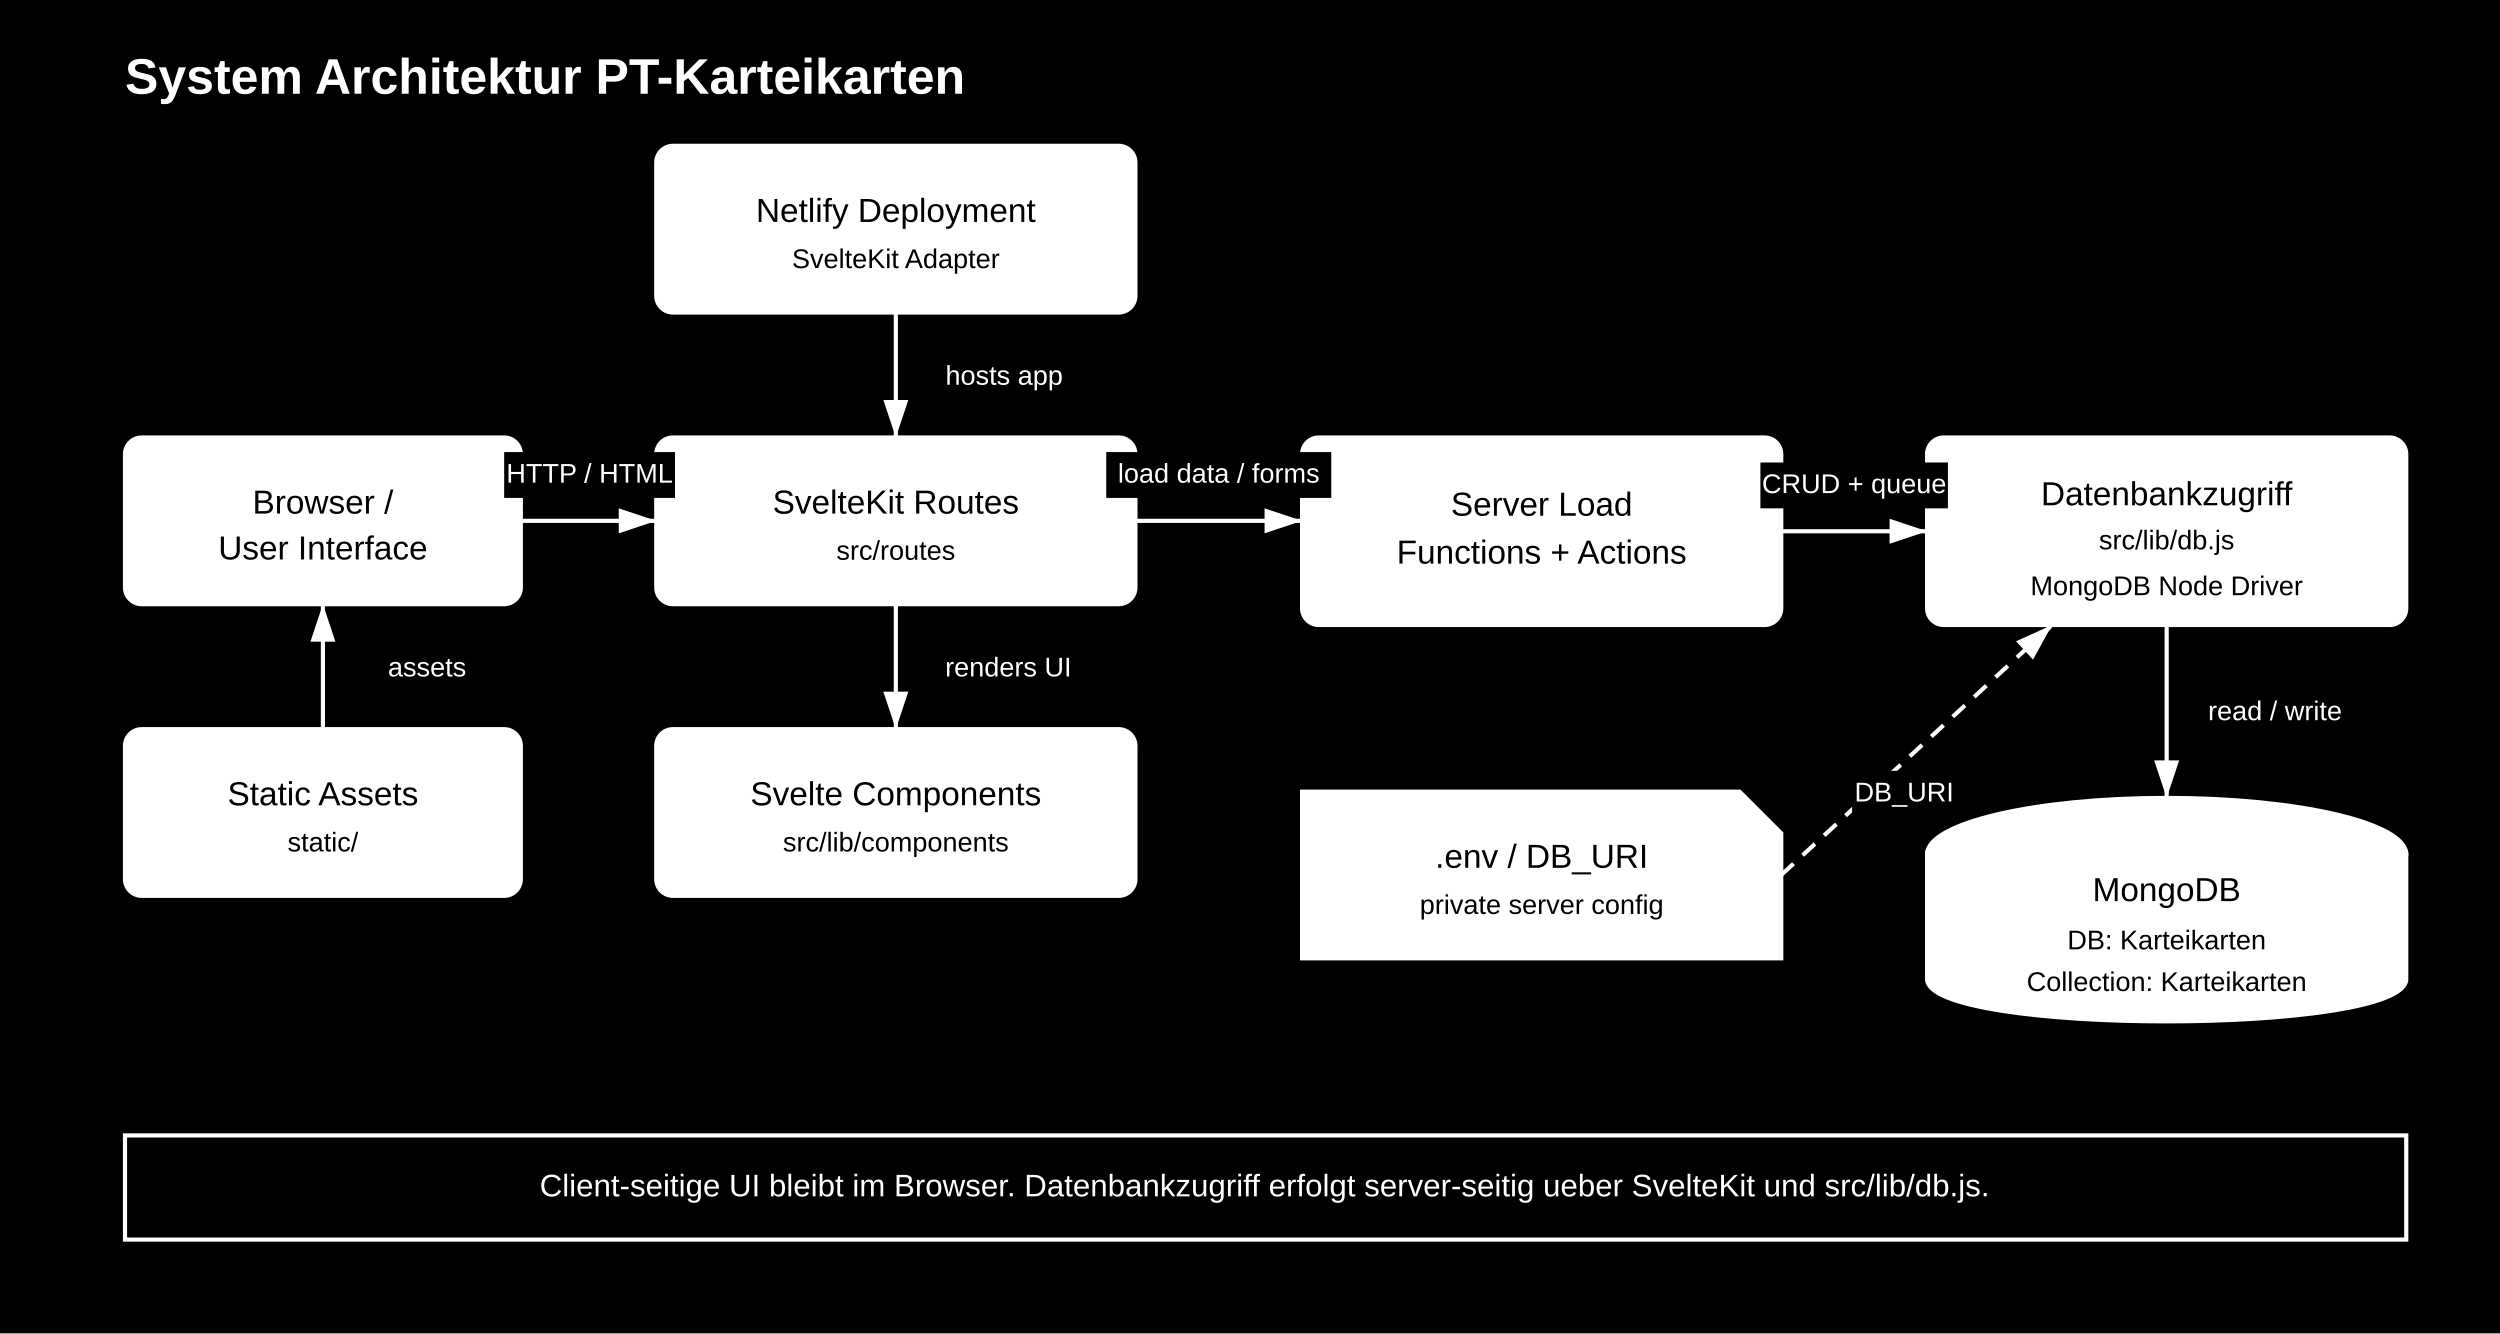
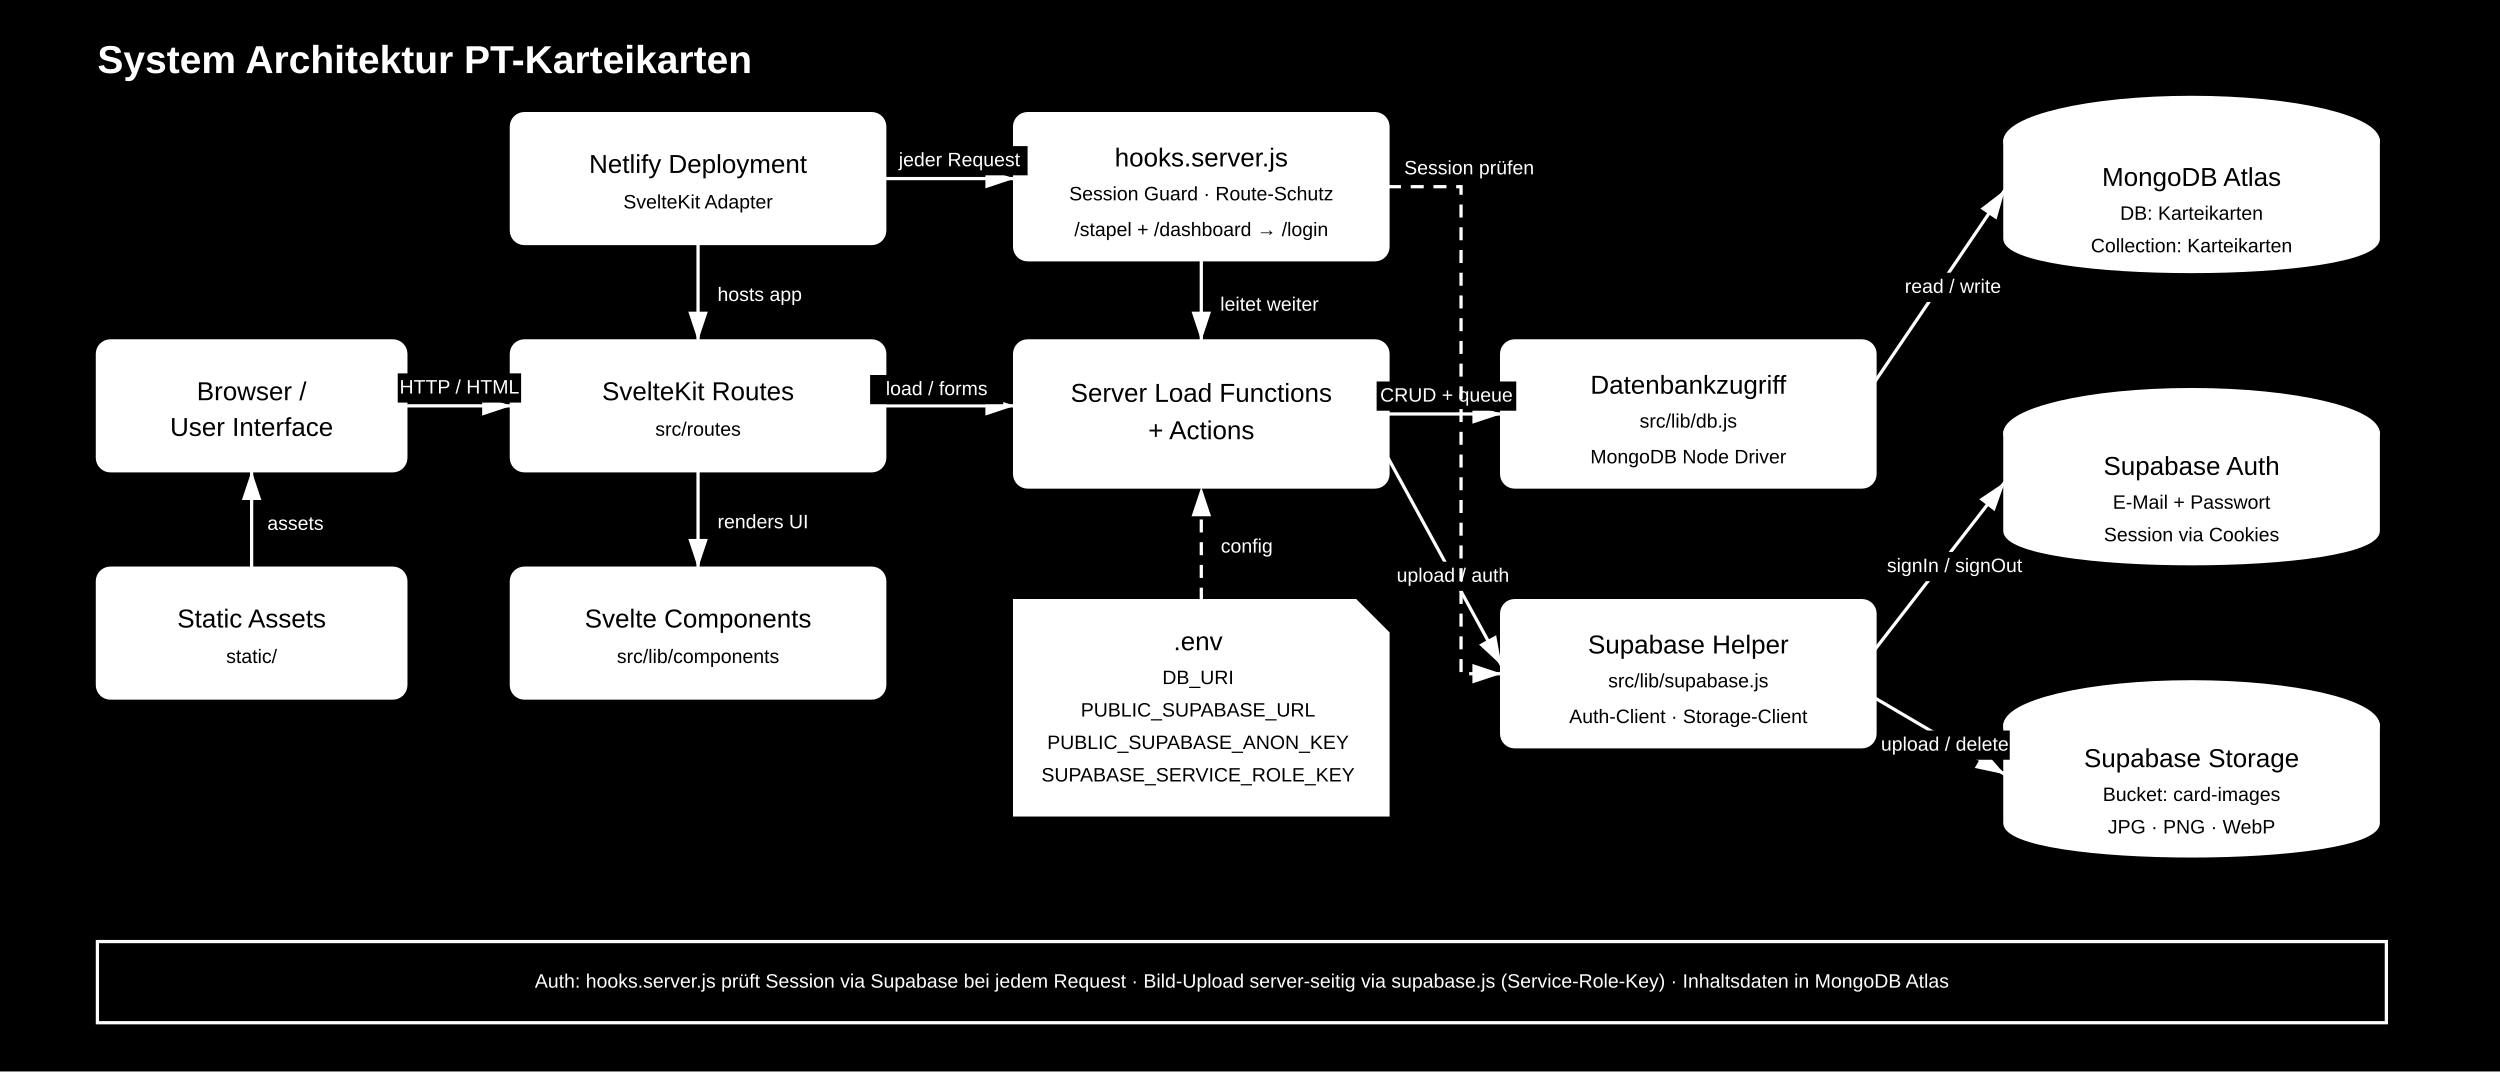
- <svg xmlns="http://www.w3.org/2000/svg" host="app.diagrams.net" width="1200px" height="640px" viewBox="0 0 1200 640" content="&lt;mxfile host=&quot;app.diagrams.net&quot; modified=&quot;2026-05-09T00:00:00.000Z&quot; agent=&quot;Codex&quot; version=&quot;26.0.0&quot; type=&quot;device&quot;&gt;&lt;diagram id=&quot;System_Architektur&quot; name=&quot;System_Architektur&quot;&gt;&lt;mxGraphModel dx=&quot;1200&quot; dy=&quot;640&quot; grid=&quot;1&quot; gridSize=&quot;10&quot; guides=&quot;1&quot; tooltips=&quot;1&quot; connect=&quot;1&quot; arrows=&quot;1&quot; fold=&quot;1&quot; page=&quot;1&quot; pageScale=&quot;1&quot; pageWidth=&quot;1200&quot; pageHeight=&quot;640&quot; math=&quot;0&quot; shadow=&quot;0&quot;&gt;&lt;root&gt;&lt;mxCell id=&quot;0&quot;/&gt;&lt;mxCell id=&quot;1&quot; parent=&quot;0&quot;/&gt;&lt;mxCell id=&quot;browser&quot; value=&quot;Browser / User Interface&quot; style=&quot;rounded=1;whiteSpace=wrap;html=1;fillColor=#ffffff;strokeColor=#ffffff;fontColor=#000000;&quot; vertex=&quot;1&quot; parent=&quot;1&quot;&gt;&lt;mxGeometry x=&quot;60&quot; y=&quot;210&quot; width=&quot;190&quot; height=&quot;80&quot; as=&quot;geometry&quot;/&gt;&lt;/mxCell&gt;&lt;mxCell id=&quot;netlify&quot; value=&quot;Netlify Deployment / SvelteKit Adapter&quot; style=&quot;rounded=1;whiteSpace=wrap;html=1;fillColor=#ffffff;strokeColor=#ffffff;fontColor=#000000;&quot; vertex=&quot;1&quot; parent=&quot;1&quot;&gt;&lt;mxGeometry x=&quot;315&quot; y=&quot;70&quot; width=&quot;230&quot; height=&quot;80&quot; as=&quot;geometry&quot;/&gt;&lt;/mxCell&gt;&lt;mxCell id=&quot;routes&quot; value=&quot;SvelteKit Routes / src/routes&quot; style=&quot;rounded=1;whiteSpace=wrap;html=1;fillColor=#ffffff;strokeColor=#ffffff;fontColor=#000000;&quot; vertex=&quot;1&quot; parent=&quot;1&quot;&gt;&lt;mxGeometry x=&quot;315&quot; y=&quot;210&quot; width=&quot;230&quot; height=&quot;80&quot; as=&quot;geometry&quot;/&gt;&lt;/mxCell&gt;&lt;mxCell id=&quot;components&quot; value=&quot;Svelte Components / src/lib/components&quot; style=&quot;rounded=1;whiteSpace=wrap;html=1;fillColor=#ffffff;strokeColor=#ffffff;fontColor=#000000;&quot; vertex=&quot;1&quot; parent=&quot;1&quot;&gt;&lt;mxGeometry x=&quot;315&quot; y=&quot;350&quot; width=&quot;230&quot; height=&quot;80&quot; as=&quot;geometry&quot;/&gt;&lt;/mxCell&gt;&lt;mxCell id=&quot;server&quot; value=&quot;Server Load Functions + Actions&quot; style=&quot;rounded=1;whiteSpace=wrap;html=1;fillColor=#ffffff;strokeColor=#ffffff;fontColor=#000000;&quot; vertex=&quot;1&quot; parent=&quot;1&quot;&gt;&lt;mxGeometry x=&quot;625&quot; y=&quot;210&quot; width=&quot;230&quot; height=&quot;90&quot; as=&quot;geometry&quot;/&gt;&lt;/mxCell&gt;&lt;mxCell id=&quot;dbjs&quot; value=&quot;Datenbankzugriff / src/lib/db.js&quot; style=&quot;rounded=1;whiteSpace=wrap;html=1;fillColor=#ffffff;strokeColor=#ffffff;fontColor=#000000;&quot; vertex=&quot;1&quot; parent=&quot;1&quot;&gt;&lt;mxGeometry x=&quot;925&quot; y=&quot;210&quot; width=&quot;230&quot; height=&quot;90&quot; as=&quot;geometry&quot;/&gt;&lt;/mxCell&gt;&lt;mxCell id=&quot;mongodb&quot; value=&quot;MongoDB / DB Karteikarten / Collection Karteikarten&quot; style=&quot;shape=cylinder3d;whiteSpace=wrap;html=1;boundedLbl=1;backgroundOutline=1;size=15;fillColor=#ffffff;strokeColor=#ffffff;fontColor=#000000;&quot; vertex=&quot;1&quot; parent=&quot;1&quot;&gt;&lt;mxGeometry x=&quot;925&quot; y=&quot;390&quot; width=&quot;230&quot; height=&quot;100&quot; as=&quot;geometry&quot;/&gt;&lt;/mxCell&gt;&lt;mxCell id=&quot;env&quot; value=&quot;.env / DB_URI / private server config&quot; style=&quot;shape=note;whiteSpace=wrap;html=1;backgroundOutline=1;darkOpacity=0.05;fillColor=#ffffff;strokeColor=#ffffff;fontColor=#000000;&quot; vertex=&quot;1&quot; parent=&quot;1&quot;&gt;&lt;mxGeometry x=&quot;625&quot; y=&quot;380&quot; width=&quot;230&quot; height=&quot;80&quot; as=&quot;geometry&quot;/&gt;&lt;/mxCell&gt;&lt;mxCell id=&quot;static&quot; value=&quot;Static Assets / static&quot; style=&quot;rounded=1;whiteSpace=wrap;html=1;fillColor=#ffffff;strokeColor=#ffffff;fontColor=#000000;&quot; vertex=&quot;1&quot; parent=&quot;1&quot;&gt;&lt;mxGeometry x=&quot;60&quot; y=&quot;350&quot; width=&quot;190&quot; height=&quot;80&quot; as=&quot;geometry&quot;/&gt;&lt;/mxCell&gt;&lt;mxCell id=&quot;e-browser-routes&quot; value=&quot;HTTP / HTML&quot; style=&quot;endArrow=block;html=1;rounded=0;strokeColor=#ffffff;fontColor=#ffffff;labelBackgroundColor=#000000;&quot; edge=&quot;1&quot; parent=&quot;1&quot; source=&quot;browser&quot; target=&quot;routes&quot;&gt;&lt;mxGeometry relative=&quot;1&quot; as=&quot;geometry&quot;/&gt;&lt;/mxCell&gt;&lt;mxCell id=&quot;e-netlify-routes&quot; value=&quot;hosts app&quot; style=&quot;endArrow=block;html=1;rounded=0;strokeColor=#ffffff;fontColor=#ffffff;labelBackgroundColor=#000000;&quot; edge=&quot;1&quot; parent=&quot;1&quot; source=&quot;netlify&quot; target=&quot;routes&quot;&gt;&lt;mxGeometry relative=&quot;1&quot; as=&quot;geometry&quot;/&gt;&lt;/mxCell&gt;&lt;mxCell id=&quot;e-routes-components&quot; value=&quot;renders UI&quot; style=&quot;endArrow=block;html=1;rounded=0;strokeColor=#ffffff;fontColor=#ffffff;labelBackgroundColor=#000000;&quot; edge=&quot;1&quot; parent=&quot;1&quot; source=&quot;routes&quot; target=&quot;components&quot;&gt;&lt;mxGeometry relative=&quot;1&quot; as=&quot;geometry&quot;/&gt;&lt;/mxCell&gt;&lt;mxCell id=&quot;e-routes-server&quot; value=&quot;load data / forms&quot; style=&quot;endArrow=block;html=1;rounded=0;strokeColor=#ffffff;fontColor=#ffffff;labelBackgroundColor=#000000;&quot; edge=&quot;1&quot; parent=&quot;1&quot; source=&quot;routes&quot; target=&quot;server&quot;&gt;&lt;mxGeometry relative=&quot;1&quot; as=&quot;geometry&quot;/&gt;&lt;/mxCell&gt;&lt;mxCell id=&quot;e-server-dbjs&quot; value=&quot;CRUD + queue&quot; style=&quot;endArrow=block;html=1;rounded=0;strokeColor=#ffffff;fontColor=#ffffff;labelBackgroundColor=#000000;&quot; edge=&quot;1&quot; parent=&quot;1&quot; source=&quot;server&quot; target=&quot;dbjs&quot;&gt;&lt;mxGeometry relative=&quot;1&quot; as=&quot;geometry&quot;/&gt;&lt;/mxCell&gt;&lt;mxCell id=&quot;e-dbjs-mongodb&quot; value=&quot;read / write&quot; style=&quot;endArrow=block;html=1;rounded=0;strokeColor=#ffffff;fontColor=#ffffff;labelBackgroundColor=#000000;&quot; edge=&quot;1&quot; parent=&quot;1&quot; source=&quot;dbjs&quot; target=&quot;mongodb&quot;&gt;&lt;mxGeometry relative=&quot;1&quot; as=&quot;geometry&quot;/&gt;&lt;/mxCell&gt;&lt;mxCell id=&quot;e-env-dbjs&quot; value=&quot;DB_URI&quot; style=&quot;endArrow=block;html=1;rounded=0;strokeColor=#ffffff;fontColor=#ffffff;labelBackgroundColor=#000000;dashed=1;&quot; edge=&quot;1&quot; parent=&quot;1&quot; source=&quot;env&quot; target=&quot;dbjs&quot;&gt;&lt;mxGeometry relative=&quot;1&quot; as=&quot;geometry&quot;/&gt;&lt;/mxCell&gt;&lt;mxCell id=&quot;e-static-browser&quot; value=&quot;assets&quot; style=&quot;endArrow=block;html=1;rounded=0;strokeColor=#ffffff;fontColor=#ffffff;labelBackgroundColor=#000000;&quot; edge=&quot;1&quot; parent=&quot;1&quot; source=&quot;static&quot; target=&quot;browser&quot;&gt;&lt;mxGeometry relative=&quot;1&quot; as=&quot;geometry&quot;/&gt;&lt;/mxCell&gt;&lt;mxCell id=&quot;title&quot; value=&quot;System Architektur PT-Karteikarten&quot; style=&quot;text;html=1;strokeColor=none;fillColor=none;fontColor=#ffffff;fontSize=24;fontStyle=1;&quot; vertex=&quot;1&quot; parent=&quot;1&quot;&gt;&lt;mxGeometry x=&quot;60&quot; y=&quot;20&quot; width=&quot;480&quot; height=&quot;40&quot; as=&quot;geometry&quot;/&gt;&lt;/mxCell&gt;&lt;mxCell id=&quot;legend&quot; value=&quot;Client-seitige UI bleibt im Browser. Datenbankzugriff erfolgt server-seitig ueber SvelteKit und src/lib/db.js.&quot; style=&quot;rounded=0;whiteSpace=wrap;html=1;fillColor=none;strokeColor=#ffffff;fontColor=#ffffff;&quot; vertex=&quot;1&quot; parent=&quot;1&quot;&gt;&lt;mxGeometry x=&quot;60&quot; y=&quot;545&quot; width=&quot;1095&quot; height=&quot;50&quot; as=&quot;geometry&quot;/&gt;&lt;/mxCell&gt;&lt;/root&gt;&lt;/mxGraphModel&gt;&lt;/diagram&gt;&lt;/mxfile&gt;">
-   <rect width="1200" height="640" fill="#000000" />
+ <svg xmlns="http://www.w3.org/2000/svg" host="app.diagrams.net" width="1540px" height="660px" viewBox="0 0 1540 660" content="&lt;mxfile host=&quot;app.diagrams.net&quot; version=&quot;26.0.0&quot; type=&quot;device&quot;&gt;&lt;diagram id=&quot;System_Architektur&quot; name=&quot;System_Architektur&quot;&gt;&lt;mxGraphModel dx=&quot;1540&quot; dy=&quot;660&quot; grid=&quot;1&quot; gridSize=&quot;10&quot; pageWidth=&quot;1540&quot; pageHeight=&quot;660&quot;&gt;&lt;root&gt;&lt;mxCell id=&quot;0&quot;/&gt;&lt;mxCell id=&quot;1&quot; parent=&quot;0&quot;/&gt;&lt;mxCell id=&quot;title&quot; value=&quot;System Architektur PT-Karteikarten&quot; style=&quot;text;html=1;strokeColor=none;fillColor=none;fontColor=#ffffff;fontSize=24;fontStyle=1;&quot; vertex=&quot;1&quot; parent=&quot;1&quot;&gt;&lt;mxGeometry x=&quot;60&quot; y=&quot;20&quot; width=&quot;580&quot; height=&quot;40&quot; as=&quot;geometry&quot;/&gt;&lt;/mxCell&gt;&lt;mxCell id=&quot;browser&quot; value=&quot;Browser / User Interface&quot; style=&quot;rounded=1;whiteSpace=wrap;html=1;fillColor=#ffffff;strokeColor=#ffffff;fontColor=#000000;&quot; vertex=&quot;1&quot; parent=&quot;1&quot;&gt;&lt;mxGeometry x=&quot;60&quot; y=&quot;210&quot; width=&quot;190&quot; height=&quot;80&quot; as=&quot;geometry&quot;/&gt;&lt;/mxCell&gt;&lt;mxCell id=&quot;static&quot; value=&quot;Static Assets / static&quot; style=&quot;rounded=1;whiteSpace=wrap;html=1;fillColor=#ffffff;strokeColor=#ffffff;fontColor=#000000;&quot; vertex=&quot;1&quot; parent=&quot;1&quot;&gt;&lt;mxGeometry x=&quot;60&quot; y=&quot;350&quot; width=&quot;190&quot; height=&quot;80&quot; as=&quot;geometry&quot;/&gt;&lt;/mxCell&gt;&lt;mxCell id=&quot;netlify&quot; value=&quot;Netlify Deployment / SvelteKit Adapter&quot; style=&quot;rounded=1;whiteSpace=wrap;html=1;fillColor=#ffffff;strokeColor=#ffffff;fontColor=#000000;&quot; vertex=&quot;1&quot; parent=&quot;1&quot;&gt;&lt;mxGeometry x=&quot;315&quot; y=&quot;70&quot; width=&quot;230&quot; height=&quot;80&quot; as=&quot;geometry&quot;/&gt;&lt;/mxCell&gt;&lt;mxCell id=&quot;routes&quot; value=&quot;SvelteKit Routes / src/routes&quot; style=&quot;rounded=1;whiteSpace=wrap;html=1;fillColor=#ffffff;strokeColor=#ffffff;fontColor=#000000;&quot; vertex=&quot;1&quot; parent=&quot;1&quot;&gt;&lt;mxGeometry x=&quot;315&quot; y=&quot;210&quot; width=&quot;230&quot; height=&quot;80&quot; as=&quot;geometry&quot;/&gt;&lt;/mxCell&gt;&lt;mxCell id=&quot;components&quot; value=&quot;Svelte Components / src/lib/components&quot; style=&quot;rounded=1;whiteSpace=wrap;html=1;fillColor=#ffffff;strokeColor=#ffffff;fontColor=#000000;&quot; vertex=&quot;1&quot; parent=&quot;1&quot;&gt;&lt;mxGeometry x=&quot;315&quot; y=&quot;350&quot; width=&quot;230&quot; height=&quot;80&quot; as=&quot;geometry&quot;/&gt;&lt;/mxCell&gt;&lt;mxCell id=&quot;hooks&quot; value=&quot;hooks.server.js / Session Guard / /stapel+/dashboard to /login&quot; style=&quot;rounded=1;whiteSpace=wrap;html=1;fillColor=#ffffff;strokeColor=#ffffff;fontColor=#000000;&quot; vertex=&quot;1&quot; parent=&quot;1&quot;&gt;&lt;mxGeometry x=&quot;625&quot; y=&quot;70&quot; width=&quot;230&quot; height=&quot;90&quot; as=&quot;geometry&quot;/&gt;&lt;/mxCell&gt;&lt;mxCell id=&quot;server&quot; value=&quot;Server Load Functions + Actions / +page.server.js&quot; style=&quot;rounded=1;whiteSpace=wrap;html=1;fillColor=#ffffff;strokeColor=#ffffff;fontColor=#000000;&quot; vertex=&quot;1&quot; parent=&quot;1&quot;&gt;&lt;mxGeometry x=&quot;625&quot; y=&quot;210&quot; width=&quot;230&quot; height=&quot;90&quot; as=&quot;geometry&quot;/&gt;&lt;/mxCell&gt;&lt;mxCell id=&quot;env&quot; value=&quot;.env / DB_URI / PUBLIC_SUPABASE_URL / PUBLIC_SUPABASE_ANON_KEY / SUPABASE_SERVICE_ROLE_KEY&quot; style=&quot;shape=note;whiteSpace=wrap;html=1;backgroundOutline=1;fillColor=#ffffff;strokeColor=#ffffff;fontColor=#000000;&quot; vertex=&quot;1&quot; parent=&quot;1&quot;&gt;&lt;mxGeometry x=&quot;625&quot; y=&quot;370&quot; width=&quot;230&quot; height=&quot;130&quot; as=&quot;geometry&quot;/&gt;&lt;/mxCell&gt;&lt;mxCell id=&quot;dbjs&quot; value=&quot;Datenbankzugriff / src/lib/db.js / MongoDB Node Driver&quot; style=&quot;rounded=1;whiteSpace=wrap;html=1;fillColor=#ffffff;strokeColor=#ffffff;fontColor=#000000;&quot; vertex=&quot;1&quot; parent=&quot;1&quot;&gt;&lt;mxGeometry x=&quot;925&quot; y=&quot;210&quot; width=&quot;230&quot; height=&quot;90&quot; as=&quot;geometry&quot;/&gt;&lt;/mxCell&gt;&lt;mxCell id=&quot;supabasejs&quot; value=&quot;Supabase Helper / src/lib/supabase.js / Auth-Client + Storage-Client&quot; style=&quot;rounded=1;whiteSpace=wrap;html=1;fillColor=#ffffff;strokeColor=#ffffff;fontColor=#000000;&quot; vertex=&quot;1&quot; parent=&quot;1&quot;&gt;&lt;mxGeometry x=&quot;925&quot; y=&quot;370&quot; width=&quot;230&quot; height=&quot;90&quot; as=&quot;geometry&quot;/&gt;&lt;/mxCell&gt;&lt;mxCell id=&quot;mongodb&quot; value=&quot;MongoDB Atlas / DB Karteikarten / Collection Karteikarten&quot; style=&quot;shape=cylinder3d;whiteSpace=wrap;html=1;boundedLbl=1;backgroundOutline=1;size=15;fillColor=#ffffff;strokeColor=#ffffff;fontColor=#000000;&quot; vertex=&quot;1&quot; parent=&quot;1&quot;&gt;&lt;mxGeometry x=&quot;1235&quot; y=&quot;60&quot; width=&quot;230&quot; height=&quot;110&quot; as=&quot;geometry&quot;/&gt;&lt;/mxCell&gt;&lt;mxCell id=&quot;supabaseauth&quot; value=&quot;Supabase Auth / E-Mail + Passwort / Session via Cookies (@supabase/ssr)&quot; style=&quot;shape=cylinder3d;whiteSpace=wrap;html=1;boundedLbl=1;backgroundOutline=1;size=15;fillColor=#ffffff;strokeColor=#ffffff;fontColor=#000000;&quot; vertex=&quot;1&quot; parent=&quot;1&quot;&gt;&lt;mxGeometry x=&quot;1235&quot; y=&quot;240&quot; width=&quot;230&quot; height=&quot;110&quot; as=&quot;geometry&quot;/&gt;&lt;/mxCell&gt;&lt;mxCell id=&quot;supabasestorage&quot; value=&quot;Supabase Storage / Bucket: card-images / Pfad: deckSlug/cardId.ext&quot; style=&quot;shape=cylinder3d;whiteSpace=wrap;html=1;boundedLbl=1;backgroundOutline=1;size=15;fillColor=#ffffff;strokeColor=#ffffff;fontColor=#000000;&quot; vertex=&quot;1&quot; parent=&quot;1&quot;&gt;&lt;mxGeometry x=&quot;1235&quot; y=&quot;420&quot; width=&quot;230&quot; height=&quot;110&quot; as=&quot;geometry&quot;/&gt;&lt;/mxCell&gt;&lt;mxCell id=&quot;e1&quot; value=&quot;HTTP/HTML&quot; style=&quot;endArrow=block;html=1;strokeColor=#ffffff;fontColor=#ffffff;labelBackgroundColor=#000000;&quot; edge=&quot;1&quot; parent=&quot;1&quot; source=&quot;browser&quot; target=&quot;routes&quot;&gt;&lt;mxGeometry relative=&quot;1&quot; as=&quot;geometry&quot;/&gt;&lt;/mxCell&gt;&lt;mxCell id=&quot;e2&quot; value=&quot;assets&quot; style=&quot;endArrow=block;html=1;strokeColor=#ffffff;fontColor=#ffffff;labelBackgroundColor=#000000;&quot; edge=&quot;1&quot; parent=&quot;1&quot; source=&quot;static&quot; target=&quot;browser&quot;&gt;&lt;mxGeometry relative=&quot;1&quot; as=&quot;geometry&quot;/&gt;&lt;/mxCell&gt;&lt;mxCell id=&quot;e3&quot; value=&quot;hosts app&quot; style=&quot;endArrow=block;html=1;strokeColor=#ffffff;fontColor=#ffffff;labelBackgroundColor=#000000;&quot; edge=&quot;1&quot; parent=&quot;1&quot; source=&quot;netlify&quot; target=&quot;routes&quot;&gt;&lt;mxGeometry relative=&quot;1&quot; as=&quot;geometry&quot;/&gt;&lt;/mxCell&gt;&lt;mxCell id=&quot;e4&quot; value=&quot;jeder Request&quot; style=&quot;endArrow=block;html=1;strokeColor=#ffffff;fontColor=#ffffff;labelBackgroundColor=#000000;&quot; edge=&quot;1&quot; parent=&quot;1&quot; source=&quot;netlify&quot; target=&quot;hooks&quot;&gt;&lt;mxGeometry relative=&quot;1&quot; as=&quot;geometry&quot;/&gt;&lt;/mxCell&gt;&lt;mxCell id=&quot;e5&quot; value=&quot;leitet weiter&quot; style=&quot;endArrow=block;html=1;strokeColor=#ffffff;fontColor=#ffffff;labelBackgroundColor=#000000;&quot; edge=&quot;1&quot; parent=&quot;1&quot; source=&quot;hooks&quot; target=&quot;server&quot;&gt;&lt;mxGeometry relative=&quot;1&quot; as=&quot;geometry&quot;/&gt;&lt;/mxCell&gt;&lt;mxCell id=&quot;e6&quot; value=&quot;renders UI&quot; style=&quot;endArrow=block;html=1;strokeColor=#ffffff;fontColor=#ffffff;labelBackgroundColor=#000000;&quot; edge=&quot;1&quot; parent=&quot;1&quot; source=&quot;routes&quot; target=&quot;components&quot;&gt;&lt;mxGeometry relative=&quot;1&quot; as=&quot;geometry&quot;/&gt;&lt;/mxCell&gt;&lt;mxCell id=&quot;e7&quot; value=&quot;load/forms&quot; style=&quot;endArrow=block;html=1;strokeColor=#ffffff;fontColor=#ffffff;labelBackgroundColor=#000000;&quot; edge=&quot;1&quot; parent=&quot;1&quot; source=&quot;routes&quot; target=&quot;server&quot;&gt;&lt;mxGeometry relative=&quot;1&quot; as=&quot;geometry&quot;/&gt;&lt;/mxCell&gt;&lt;mxCell id=&quot;e8&quot; value=&quot;CRUD+queue&quot; style=&quot;endArrow=block;html=1;strokeColor=#ffffff;fontColor=#ffffff;labelBackgroundColor=#000000;&quot; edge=&quot;1&quot; parent=&quot;1&quot; source=&quot;server&quot; target=&quot;dbjs&quot;&gt;&lt;mxGeometry relative=&quot;1&quot; as=&quot;geometry&quot;/&gt;&lt;/mxCell&gt;&lt;mxCell id=&quot;e9&quot; value=&quot;upload/auth&quot; style=&quot;endArrow=block;html=1;strokeColor=#ffffff;fontColor=#ffffff;labelBackgroundColor=#000000;&quot; edge=&quot;1&quot; parent=&quot;1&quot; source=&quot;server&quot; target=&quot;supabasejs&quot;&gt;&lt;mxGeometry relative=&quot;1&quot; as=&quot;geometry&quot;/&gt;&lt;/mxCell&gt;&lt;mxCell id=&quot;e10&quot; value=&quot;read/write&quot; style=&quot;endArrow=block;html=1;strokeColor=#ffffff;fontColor=#ffffff;labelBackgroundColor=#000000;&quot; edge=&quot;1&quot; parent=&quot;1&quot; source=&quot;dbjs&quot; target=&quot;mongodb&quot;&gt;&lt;mxGeometry relative=&quot;1&quot; as=&quot;geometry&quot;/&gt;&lt;/mxCell&gt;&lt;mxCell id=&quot;e11&quot; value=&quot;signIn/signOut&quot; style=&quot;endArrow=block;html=1;strokeColor=#ffffff;fontColor=#ffffff;labelBackgroundColor=#000000;&quot; edge=&quot;1&quot; parent=&quot;1&quot; source=&quot;supabasejs&quot; target=&quot;supabaseauth&quot;&gt;&lt;mxGeometry relative=&quot;1&quot; as=&quot;geometry&quot;/&gt;&lt;/mxCell&gt;&lt;mxCell id=&quot;e12&quot; value=&quot;upload/delete&quot; style=&quot;endArrow=block;html=1;strokeColor=#ffffff;fontColor=#ffffff;labelBackgroundColor=#000000;&quot; edge=&quot;1&quot; parent=&quot;1&quot; source=&quot;supabasejs&quot; target=&quot;supabasestorage&quot;&gt;&lt;mxGeometry relative=&quot;1&quot; as=&quot;geometry&quot;/&gt;&lt;/mxCell&gt;&lt;mxCell id=&quot;e13&quot; value=&quot;config&quot; style=&quot;endArrow=block;html=1;strokeColor=#ffffff;fontColor=#ffffff;labelBackgroundColor=#000000;dashed=1;&quot; edge=&quot;1&quot; parent=&quot;1&quot; source=&quot;env&quot; target=&quot;server&quot;&gt;&lt;mxGeometry relative=&quot;1&quot; as=&quot;geometry&quot;/&gt;&lt;/mxCell&gt;&lt;mxCell id=&quot;e14&quot; value=&quot;Session pruefen&quot; style=&quot;endArrow=block;html=1;strokeColor=#ffffff;fontColor=#ffffff;labelBackgroundColor=#000000;dashed=1;&quot; edge=&quot;1&quot; parent=&quot;1&quot; source=&quot;hooks&quot; target=&quot;supabasejs&quot;&gt;&lt;mxGeometry relative=&quot;1&quot; as=&quot;geometry&quot;/&gt;&lt;/mxCell&gt;&lt;mxCell id=&quot;legend&quot; value=&quot;Auth: hooks.server.js validiert Session via Supabase bei jedem Request. Bild-Upload server-seitig via supabase.js (Service-Role-Key). Inhaltsdaten (Stapel, Karten, Leitner) in MongoDB Atlas.&quot; style=&quot;rounded=0;whiteSpace=wrap;html=1;fillColor=none;strokeColor=#ffffff;fontColor=#ffffff;&quot; vertex=&quot;1&quot; parent=&quot;1&quot;&gt;&lt;mxGeometry x=&quot;60&quot; y=&quot;590&quot; width=&quot;1390&quot; height=&quot;50&quot; as=&quot;geometry&quot;/&gt;&lt;/mxCell&gt;&lt;/root&gt;&lt;/mxGraphModel&gt;&lt;/diagram&gt;&lt;/mxfile&gt;">
+   <rect width="1540" height="660" fill="#000000" />
  <defs>
    <style>
-       .box { fill: #ffffff; stroke: #ffffff; stroke-width: 2; }
-       .line { stroke: #ffffff; stroke-width: 2; fill: none; marker-end: url(#arrow); }
-       .dash { stroke-dasharray: 8 6; }
-       .inside { fill: #000000; font-family: Arial, Helvetica, sans-serif; font-size: 16px; text-anchor: middle; dominant-baseline: middle; }
-       .small { fill: #000000; font-family: Arial, Helvetica, sans-serif; font-size: 13px; text-anchor: middle; dominant-baseline: middle; }
-       .edge { fill: #ffffff; font-family: Arial, Helvetica, sans-serif; font-size: 13px; text-anchor: middle; dominant-baseline: middle; }
-       .title { fill: #ffffff; font-family: Arial, Helvetica, sans-serif; font-size: 24px; font-weight: 700; }
-       .note { fill: #ffffff; font-family: Arial, Helvetica, sans-serif; font-size: 15px; text-anchor: middle; dominant-baseline: middle; }
+       .bx{fill:#ffffff;stroke:#ffffff;stroke-width:2}
+       .ln{stroke:#ffffff;stroke-width:2;fill:none;marker-end:url(#ar)}
+       .ds{stroke-dasharray:8 6}
+       .t1{fill:#000000;font-family:Arial,sans-serif;font-size:16px;text-anchor:middle;dominant-baseline:middle}
+       .t2{fill:#000000;font-family:Arial,sans-serif;font-size:12px;text-anchor:middle;dominant-baseline:middle}
+       .te{fill:#ffffff;font-family:Arial,sans-serif;font-size:12px;text-anchor:middle;dominant-baseline:middle}
+       .ti{fill:#ffffff;font-family:Arial,sans-serif;font-size:24px;font-weight:700}
+       .lg{fill:#ffffff;font-family:Arial,sans-serif;font-size:12px;text-anchor:middle;dominant-baseline:middle}
    </style>
-     <marker id="arrow" markerWidth="10" markerHeight="10" refX="9" refY="3" orient="auto" markerUnits="strokeWidth">
+     <marker id="ar" markerWidth="10" markerHeight="10" refX="9" refY="3" orient="auto" markerUnits="strokeWidth">
      <path d="M0,0 L0,6 L9,3 z" fill="#ffffff" />
    </marker>
  </defs>
-   <text class="title" x="60" y="45">System Architektur PT-Karteikarten</text>
-   <rect class="box" x="60" y="210" width="190" height="80" rx="8" />
-   <text class="inside" x="155" y="242">Browser /</text>
-   <text class="inside" x="155" y="264">User Interface</text>
-   <rect class="box" x="60" y="350" width="190" height="80" rx="8" />
-   <text class="inside" x="155" y="382">Static Assets</text>
-   <text class="small" x="155" y="405">static/</text>
-   <rect class="box" x="315" y="70" width="230" height="80" rx="8" />
-   <text class="inside" x="430" y="102">Netlify Deployment</text>
-   <text class="small" x="430" y="125">SvelteKit Adapter</text>
-   <rect class="box" x="315" y="210" width="230" height="80" rx="8" />
-   <text class="inside" x="430" y="242">SvelteKit Routes</text>
-   <text class="small" x="430" y="265">src/routes</text>
-   <rect class="box" x="315" y="350" width="230" height="80" rx="8" />
-   <text class="inside" x="430" y="382">Svelte Components</text>
-   <text class="small" x="430" y="405">src/lib/components</text>
-   <rect class="box" x="625" y="210" width="230" height="90" rx="8" />
-   <text class="inside" x="740" y="243">Server Load</text>
-   <text class="inside" x="740" y="266">Functions + Actions</text>
-   <path class="box" d="M625 380 L835 380 L855 400 L855 460 L625 460 Z" />
-   <text class="inside" x="740" y="412">.env / DB_URI</text>
-   <text class="small" x="740" y="435">private server config</text>
-   <rect class="box" x="925" y="210" width="230" height="90" rx="8" />
-   <text class="inside" x="1040" y="238">Datenbankzugriff</text>
-   <text class="small" x="1040" y="260">src/lib/db.js</text>
-   <text class="small" x="1040" y="282">MongoDB Node Driver</text>
-   <path class="box" d="M925 410 C925 383,1155 383,1155 410 L1155 470 C1155 497,925 497,925 470 Z" />
-   <ellipse class="box" cx="1040" cy="410" rx="115" ry="27" />
-   <text class="inside" x="1040" y="428">MongoDB</text>
-   <text class="small" x="1040" y="452">DB: Karteikarten</text>
-   <text class="small" x="1040" y="472">Collection: Karteikarten</text>
-   <line class="line" x1="250" y1="250" x2="315" y2="250" />
-   <rect x="242" y="217" width="82" height="22" fill="#000000" />
-   <text class="edge" x="283" y="228">HTTP / HTML</text>
-   <line class="line" x1="430" y1="150" x2="430" y2="210" />
-   <rect x="445" y="170" width="74" height="22" fill="#000000" />
-   <text class="edge" x="482" y="181">hosts app</text>
-   <line class="line" x1="430" y1="290" x2="430" y2="350" />
-   <rect x="446" y="310" width="76" height="22" fill="#000000" />
-   <text class="edge" x="484" y="321">renders UI</text>
-   <line class="line" x1="545" y1="250" x2="625" y2="250" />
-   <rect x="531" y="217" width="108" height="22" fill="#000000" />
-   <text class="edge" x="585" y="228">load data / forms</text>
-   <line class="line" x1="855" y1="255" x2="925" y2="255" />
-   <rect x="845" y="222" width="90" height="22" fill="#000000" />
-   <text class="edge" x="890" y="233">CRUD + queue</text>
-   <line class="line" x1="1040" y1="300" x2="1040" y2="383" />
-   <rect x="1051" y="331" width="82" height="22" fill="#000000" />
-   <text class="edge" x="1092" y="342">read / write</text>
-   <line class="line dash" x1="855" y1="420" x2="985" y2="300" />
-   <rect x="889" y="370" width="50" height="22" fill="#000000" />
-   <text class="edge" x="914" y="381">DB_URI</text>
-   <line class="line" x1="155" y1="350" x2="155" y2="290" />
-   <rect x="181" y="310" width="48" height="22" fill="#000000" />
-   <text class="edge" x="205" y="321">assets</text>
-   <rect x="60" y="545" width="1095" height="50" fill="none" stroke="#ffffff" stroke-width="2" />
-   <text class="note" x="607" y="570">Client-seitige UI bleibt im Browser. Datenbankzugriff erfolgt server-seitig ueber SvelteKit und src/lib/db.js.</text>
+   <text class="ti" x="60" y="45">System Architektur PT-Karteikarten</text>
+   <rect class="bx" x="60" y="210" width="190" height="80" rx="8" />
+   <text class="t1" x="155" y="242">Browser /</text>
+   <text class="t1" x="155" y="264">User Interface</text>
+   <rect class="bx" x="60" y="350" width="190" height="80" rx="8" />
+   <text class="t1" x="155" y="382">Static Assets</text>
+   <text class="t2" x="155" y="405">static/</text>
+   <rect class="bx" x="315" y="70" width="230" height="80" rx="8" />
+   <text class="t1" x="430" y="102">Netlify Deployment</text>
+   <text class="t2" x="430" y="125">SvelteKit Adapter</text>
+   <rect class="bx" x="315" y="210" width="230" height="80" rx="8" />
+   <text class="t1" x="430" y="242">SvelteKit Routes</text>
+   <text class="t2" x="430" y="265">src/routes</text>
+   <rect class="bx" x="315" y="350" width="230" height="80" rx="8" />
+   <text class="t1" x="430" y="382">Svelte Components</text>
+   <text class="t2" x="430" y="405">src/lib/components</text>
+   <rect class="bx" x="625" y="70" width="230" height="90" rx="8" />
+   <text class="t1" x="740" y="98">hooks.server.js</text>
+   <text class="t2" x="740" y="120">Session Guard · Route-Schutz</text>
+   <text class="t2" x="740" y="142">/stapel + /dashboard → /login</text>
+   <rect class="bx" x="625" y="210" width="230" height="90" rx="8" />
+   <text class="t1" x="740" y="243">Server Load Functions</text>
+   <text class="t1" x="740" y="266">+ Actions</text>
+   <path class="bx" d="M625 370 L835 370 L855 390 L855 502 L625 502 Z" />
+   <text class="t1" x="738" y="396">.env</text>
+   <text class="t2" x="738" y="418">DB_URI</text>
+   <text class="t2" x="738" y="438">PUBLIC_SUPABASE_URL</text>
+   <text class="t2" x="738" y="458">PUBLIC_SUPABASE_ANON_KEY</text>
+   <text class="t2" x="738" y="478">SUPABASE_SERVICE_ROLE_KEY</text>
+   <rect class="bx" x="925" y="210" width="230" height="90" rx="8" />
+   <text class="t1" x="1040" y="238">Datenbankzugriff</text>
+   <text class="t2" x="1040" y="260">src/lib/db.js</text>
+   <text class="t2" x="1040" y="282">MongoDB Node Driver</text>
+   <rect class="bx" x="925" y="370" width="230" height="90" rx="8" />
+   <text class="t1" x="1040" y="398">Supabase Helper</text>
+   <text class="t2" x="1040" y="420">src/lib/supabase.js</text>
+   <text class="t2" x="1040" y="442">Auth-Client · Storage-Client</text>
+   <path class="bx" d="M1235 87  C1235 60, 1465 60, 1465 87  L1465 147 C1465 174,1235 174,1235 147 Z" />
+   <ellipse class="bx" cx="1350" cy="87" rx="115" ry="27" />
+   <text class="t1" x="1350" y="110">MongoDB Atlas</text>
+   <text class="t2" x="1350" y="132">DB: Karteikarten</text>
+   <text class="t2" x="1350" y="152">Collection: Karteikarten</text>
+   <path class="bx" d="M1235 267 C1235 240,1465 240,1465 267 L1465 327 C1465 354,1235 354,1235 327 Z" />
+   <ellipse class="bx" cx="1350" cy="267" rx="115" ry="27" />
+   <text class="t1" x="1350" y="288">Supabase Auth</text>
+   <text class="t2" x="1350" y="310">E-Mail + Passwort</text>
+   <text class="t2" x="1350" y="330">Session via Cookies</text>
+   <path class="bx" d="M1235 447 C1235 420,1465 420,1465 447 L1465 507 C1465 534,1235 534,1235 507 Z" />
+   <ellipse class="bx" cx="1350" cy="447" rx="115" ry="27" />
+   <text class="t1" x="1350" y="468">Supabase Storage</text>
+   <text class="t2" x="1350" y="490">Bucket: card-images</text>
+   <text class="t2" x="1350" y="510">JPG · PNG · WebP</text>
+   <line class="ln" x1="250" y1="250" x2="315" y2="250" />
+   <rect x="245" y="230" width="76" height="18" fill="#000000" />
+   <text class="te" x="283" y="239">HTTP / HTML</text>
+   <line class="ln" x1="155" y1="350" x2="155" y2="290" />
+   <rect x="160" y="314" width="44" height="18" fill="#000000" />
+   <text class="te" x="182" y="323">assets</text>
+   <line class="ln" x1="430" y1="150" x2="430" y2="210" />
+   <rect x="436" y="173" width="64" height="18" fill="#000000" />
+   <text class="te" x="468" y="182">hosts app</text>
+   <line class="ln" x1="545" y1="110" x2="625" y2="110" />
+   <rect x="549" y="90" width="84" height="18" fill="#000000" />
+   <text class="te" x="591" y="99">jeder Request</text>
+   <line class="ln" x1="740" y1="160" x2="740" y2="210" />
+   <rect x="746" y="179" width="72" height="18" fill="#000000" />
+   <text class="te" x="782" y="188">leitet weiter</text>
+   <line class="ln" x1="430" y1="290" x2="430" y2="350" />
+   <rect x="436" y="313" width="68" height="18" fill="#000000" />
+   <text class="te" x="470" y="322">renders UI</text>
+   <line class="ln" x1="545" y1="250" x2="625" y2="250" />
+   <rect x="536" y="231" width="82" height="18" fill="#000000" />
+   <text class="te" x="577" y="240">load / forms</text>
+   <line class="ln" x1="855" y1="255" x2="925" y2="255" />
+   <rect x="848" y="235" width="86" height="18" fill="#000000" />
+   <text class="te" x="891" y="244">CRUD + queue</text>
+   <line class="ln" x1="855" y1="282" x2="925" y2="410" />
+   <rect x="856" y="346" width="78" height="18" fill="#000000" />
+   <text class="te" x="895" y="355">upload / auth</text>
+   <line class="ln" x1="1155" y1="235" x2="1235" y2="117" />
+   <rect x="1166" y="168" width="74" height="18" fill="#000000" />
+   <text class="te" x="1203" y="177">read / write</text>
+   <line class="ln" x1="1155" y1="400" x2="1235" y2="297" />
+   <rect x="1158" y="340" width="92" height="18" fill="#000000" />
+   <text class="te" x="1204" y="349">signIn / signOut</text>
+   <line class="ln" x1="1155" y1="430" x2="1235" y2="477" />
+   <rect x="1158" y="450" width="80" height="18" fill="#000000" />
+   <text class="te" x="1198" y="459">upload / delete</text>
+   <line class="ln ds" x1="740" y1="370" x2="740" y2="300" />
+   <rect x="746" y="328" width="44" height="18" fill="#000000" />
+   <text class="te" x="768" y="337">config</text>
+   <path d="M855 115 L900 115 L900 415 L925 415" stroke="#ffffff" stroke-width="2" fill="none" stroke-dasharray="8 6" marker-end="url(#ar)" />
+   <rect x="858" y="95" width="94" height="18" fill="#000000" />
+   <text class="te" x="905" y="104">Session prüfen</text>
+   <rect x="60" y="580" width="1410" height="50" fill="none" stroke="#ffffff" stroke-width="2" />
+   <text class="lg" x="765" y="605">Auth: hooks.server.js prüft Session via Supabase bei jedem Request · Bild-Upload server-seitig via supabase.js (Service-Role-Key) · Inhaltsdaten in MongoDB Atlas</text>
</svg>
